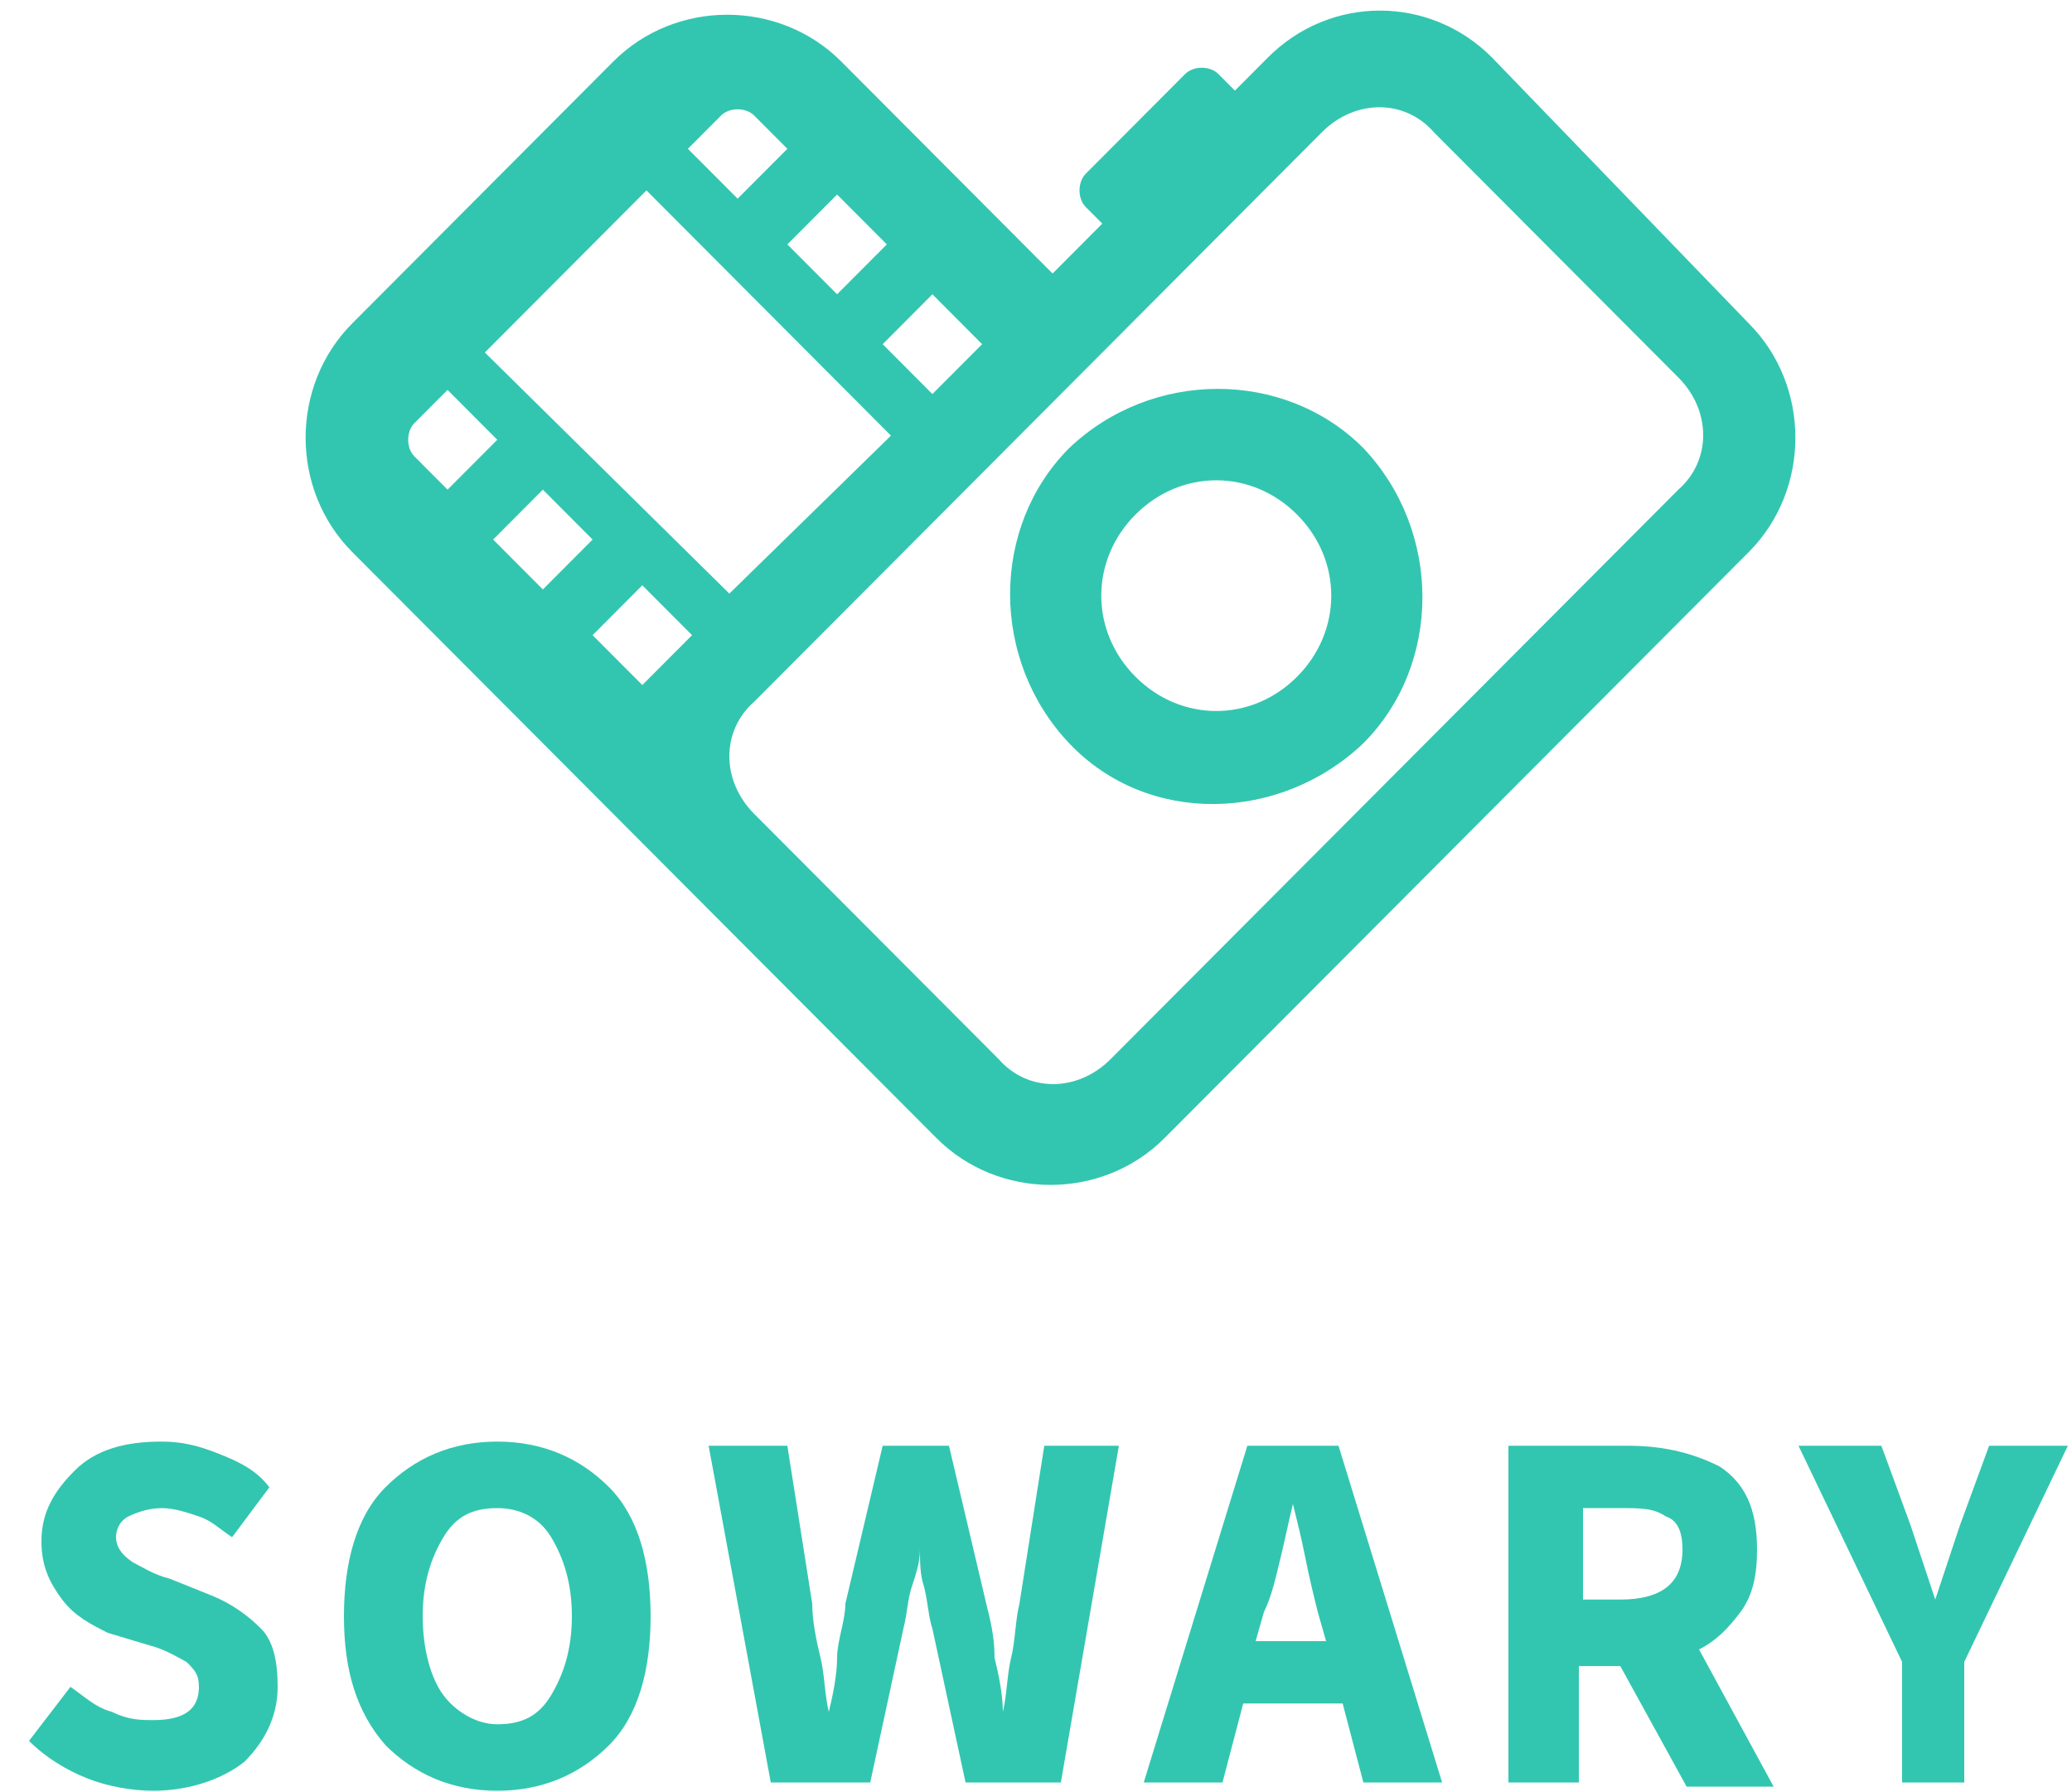
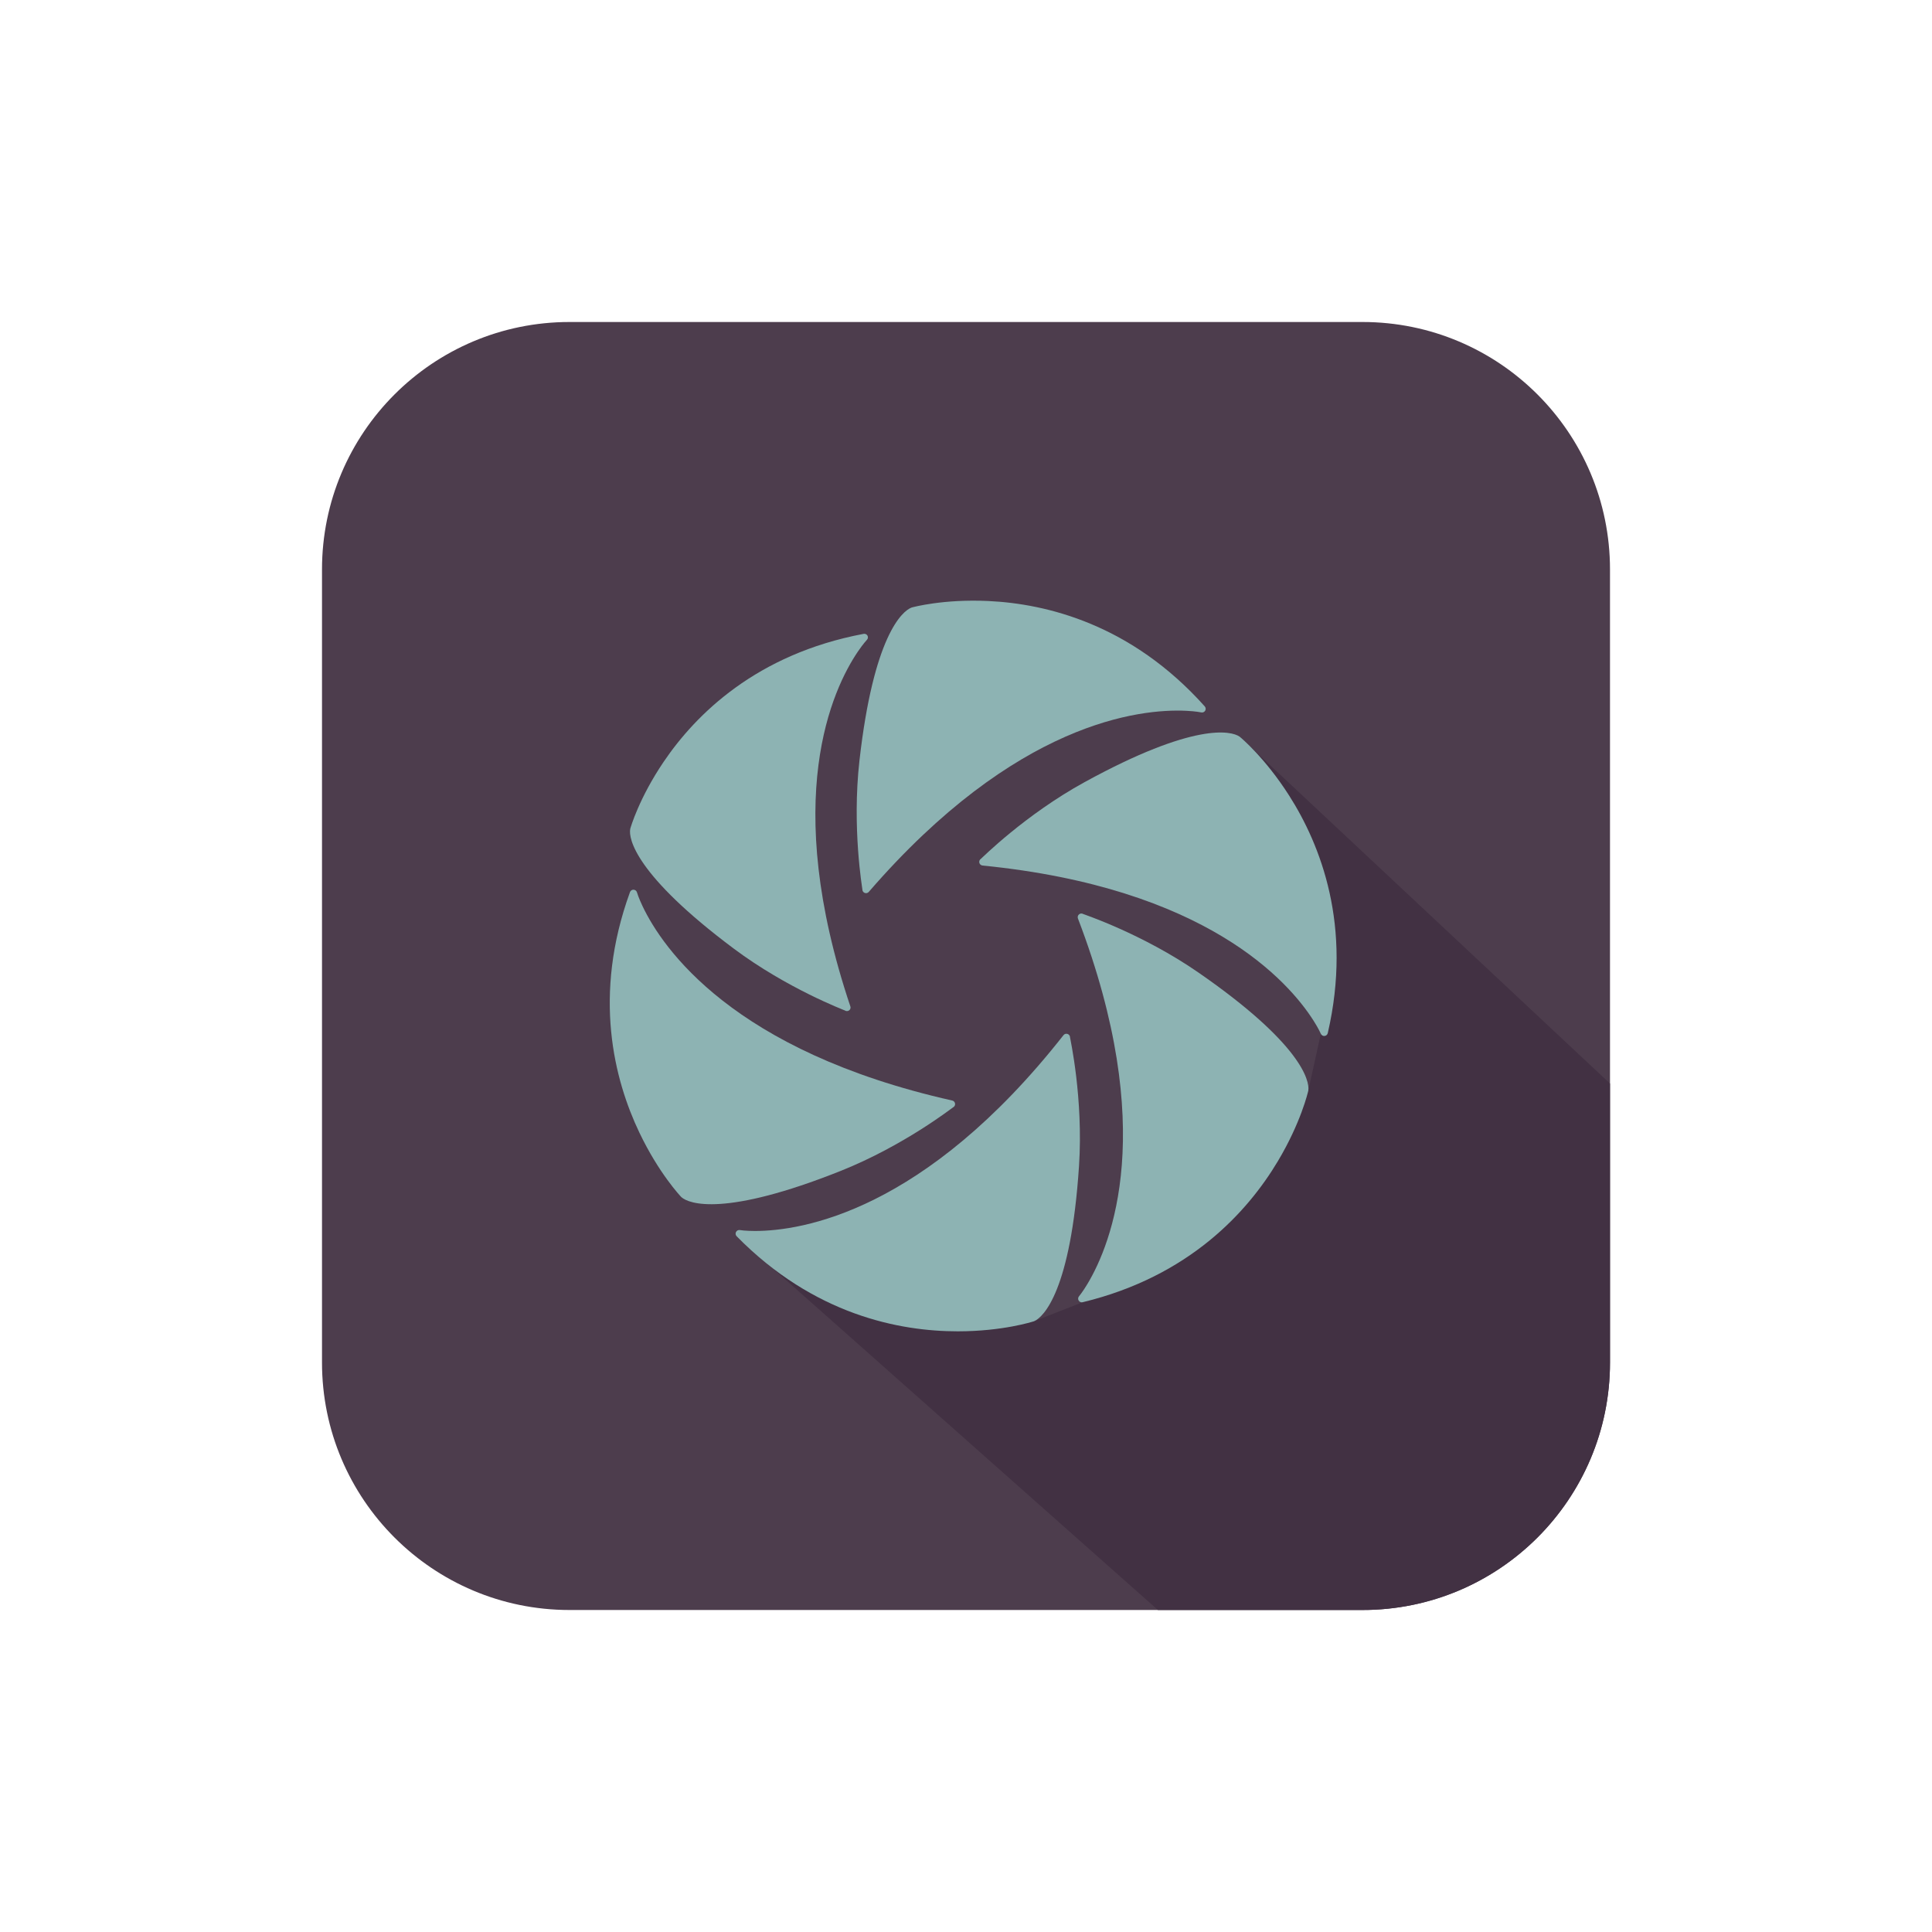
- <svg xmlns="http://www.w3.org/2000/svg" width="59px" height="51px" viewBox="0 0 59 51" version="1.1">
-   <g id="Page-1" stroke="none" stroke-width="1" fill="none" fill-rule="evenodd">
-     <g id="Sowary-Search" transform="translate(-31, -12)" fill="#32C6B0" fill-rule="nonzero">
-       <g id="Header" transform="translate(0, 1)">
-         <g id="Logo" transform="translate(31, 11)">
-           <g id="Logo-icon" transform="translate(8.26, 0)">
-             <path d="M22.184,12.759 C19.942,15.008 19.942,18.795 22.184,21.162 C24.426,23.529 28.202,23.411 30.562,21.162 C32.804,18.913 32.804,15.126 30.562,12.759 C28.32,10.51 24.544,10.51 22.184,12.759 Z M28.674,19.268 C27.376,20.57 25.37,20.57 24.072,19.268 C22.774,17.966 22.774,15.954 24.072,14.652 C25.37,13.35 27.376,13.35 28.674,14.652 C29.972,15.954 29.972,17.966 28.674,19.268 Z" id="Shape" />
-             <path d="M27.848,1.633 L26.904,2.58 L26.432,2.106 C26.196,1.87 25.724,1.87 25.488,2.106 L22.656,4.947 C22.42,5.184 22.42,5.657 22.656,5.894 L23.128,6.367 L21.712,7.788 L15.694,1.751 C13.924,-0.024 10.974,-0.024 9.204,1.751 L1.77,9.208 C-5.89528426e-14,10.983 -5.89528426e-14,13.942 1.77,15.718 L10.974,24.95 L18.408,32.406 C20.178,34.181 23.128,34.181 24.898,32.406 L32.332,24.95 L41.536,15.718 C43.306,13.942 43.306,10.983 41.536,9.208 L34.22,1.633 C32.45,-0.142 29.618,-0.142 27.848,1.633 Z M11.328,4.237 L12.272,3.29 C12.508,3.053 12.98,3.053 13.216,3.29 L14.16,4.237 L12.744,5.657 L11.328,4.237 Z M14.16,6.959 L15.576,5.539 L16.992,6.959 L15.576,8.379 L14.16,6.959 Z M16.874,9.8 L18.29,8.379 L19.706,9.8 L18.29,11.22 L16.874,9.8 Z M5.546,10.036 L10.148,5.421 L17.11,12.404 L12.508,16.901 L5.546,10.036 Z M3.54,12.995 C3.304,12.759 3.304,12.285 3.54,12.049 L4.484,11.102 L5.9,12.522 L4.484,13.942 L3.54,12.995 Z M5.782,15.363 L7.198,13.942 L8.614,15.363 L7.198,16.783 L5.782,15.363 Z M8.614,18.085 L10.03,16.665 L11.446,18.085 L10.03,19.505 L8.614,18.085 Z M39.53,10.747 C40.474,11.693 40.474,13.114 39.53,13.942 L23.364,30.157 C22.42,31.104 21.004,31.104 20.178,30.157 L13.216,23.174 C12.272,22.227 12.272,20.807 13.216,19.979 L29.382,3.764 C30.326,2.817 31.742,2.817 32.568,3.764 L39.53,10.747 Z" id="Shape" />
-           </g>
-           <g id="Text" transform="translate(0, 40.57282)">
-             <path d="M4.366,10.415 C3.776,10.415 3.068,10.297 2.478,10.06 C1.888,9.824 1.298,9.469 0.826,8.995 L2.006,7.457 C2.36,7.693 2.714,8.048 3.186,8.167 C3.658,8.403 4.012,8.403 4.366,8.403 C5.31,8.403 5.664,8.048 5.664,7.457 C5.664,7.101 5.546,6.983 5.31,6.746 C5.074,6.628 4.72,6.391 4.248,6.273 L3.068,5.918 C2.596,5.681 2.124,5.444 1.77,4.971 C1.416,4.498 1.18,4.024 1.18,3.314 C1.18,2.486 1.534,1.894 2.124,1.302 C2.714,0.71 3.54,0.473 4.602,0.473 C5.192,0.473 5.664,0.592 6.254,0.829 C6.844,1.065 7.316,1.302 7.67,1.775 L6.608,3.196 C6.254,2.959 6.018,2.722 5.664,2.604 C5.31,2.486 4.956,2.367 4.602,2.367 C4.248,2.367 3.894,2.486 3.658,2.604 C3.422,2.722 3.304,2.959 3.304,3.196 C3.304,3.432 3.422,3.669 3.776,3.906 C4.012,4.024 4.366,4.261 4.838,4.379 L6.018,4.853 C6.608,5.089 7.08,5.444 7.434,5.8 C7.788,6.155 7.906,6.746 7.906,7.457 C7.906,8.285 7.552,8.995 6.962,9.587 C6.372,10.06 5.428,10.415 4.366,10.415 Z" id="Path" />
-             <path d="M14.16,10.415 C12.862,10.415 11.8,9.942 10.974,9.114 C10.148,8.167 9.794,6.983 9.794,5.444 C9.794,3.906 10.148,2.604 10.974,1.775 C11.8,0.947 12.862,0.473 14.16,0.473 C15.458,0.473 16.52,0.947 17.346,1.775 C18.172,2.604 18.526,3.906 18.526,5.444 C18.526,6.983 18.172,8.285 17.346,9.114 C16.52,9.942 15.458,10.415 14.16,10.415 Z M14.16,8.522 C14.868,8.522 15.34,8.285 15.694,7.693 C16.048,7.101 16.284,6.391 16.284,5.444 C16.284,4.498 16.048,3.787 15.694,3.196 C15.34,2.604 14.75,2.367 14.16,2.367 C13.452,2.367 12.98,2.604 12.626,3.196 C12.272,3.787 12.036,4.498 12.036,5.444 C12.036,6.391 12.272,7.22 12.626,7.693 C12.98,8.167 13.57,8.522 14.16,8.522 Z" id="Shape" />
-             <path d="M21.948,10.179 L20.178,0.592 L22.42,0.592 L23.128,5.089 C23.128,5.563 23.246,6.155 23.364,6.628 C23.482,7.101 23.482,7.693 23.6,8.167 L23.6,8.167 C23.718,7.693 23.836,7.101 23.836,6.628 C23.836,6.155 24.072,5.563 24.072,5.089 L25.134,0.592 L27.022,0.592 L28.084,5.089 C28.202,5.563 28.32,6.036 28.32,6.628 C28.438,7.101 28.556,7.693 28.556,8.167 L28.556,8.167 C28.674,7.693 28.674,7.101 28.792,6.628 C28.91,6.155 28.91,5.563 29.028,5.089 L29.736,0.592 L31.86,0.592 L30.208,10.179 L27.494,10.179 L26.55,5.8 C26.432,5.444 26.432,5.089 26.314,4.616 C26.196,4.261 26.196,3.906 26.196,3.551 L26.196,3.551 C26.196,3.906 26.078,4.261 25.96,4.616 C25.842,4.971 25.842,5.326 25.724,5.8 L24.78,10.179 L21.948,10.179 Z" id="Path" />
-             <path d="M38.822,10.179 L38.232,7.93 L35.4,7.93 L34.81,10.179 L32.568,10.179 L35.518,0.592 L38.114,0.592 L41.064,10.179 L38.822,10.179 Z M35.99,5.326 L35.754,6.155 L37.76,6.155 L37.524,5.326 C37.406,4.853 37.288,4.379 37.17,3.787 C37.052,3.196 36.934,2.722 36.816,2.249 L36.816,2.249 C36.698,2.722 36.58,3.314 36.462,3.787 C36.344,4.261 36.226,4.853 35.99,5.326 Z" id="Shape" />
-             <path d="M45.076,10.179 L42.952,10.179 L42.952,0.592 L46.374,0.592 C47.436,0.592 48.262,0.829 48.97,1.184 C49.678,1.657 50.032,2.367 50.032,3.551 C50.032,4.261 49.914,4.853 49.56,5.326 C49.206,5.8 48.852,6.155 48.38,6.391 L50.504,10.297 L48.026,10.297 L46.138,6.865 L44.958,6.865 L44.958,10.179 L45.076,10.179 Z M45.076,4.971 L46.138,4.971 C47.318,4.971 47.908,4.498 47.908,3.551 C47.908,3.077 47.79,2.722 47.436,2.604 C47.082,2.367 46.728,2.367 46.138,2.367 L45.076,2.367 L45.076,4.971 Z" id="Shape" />
-             <path d="M54.162,10.179 L54.162,6.746 L51.212,0.592 L53.572,0.592 L54.398,2.841 C54.516,3.196 54.634,3.551 54.752,3.906 C54.87,4.261 54.988,4.616 55.106,4.971 L55.106,4.971 C55.224,4.616 55.342,4.261 55.46,3.906 C55.578,3.551 55.696,3.196 55.814,2.841 L56.64,0.592 L58.882,0.592 L55.932,6.746 L55.932,10.179 L54.162,10.179 Z" id="Path" />
-           </g>
-         </g>
-       </g>
+ <svg xmlns="http://www.w3.org/2000/svg" version="1.1" id="Capa_1" x="0px" y="0px" width="50px" height="50px" viewBox="0 0 600 600" enable-background="new 0 0 600 600" xml:space="preserve">
+   <g>
+     <path fill="#4D3D4D" d="M500,423.139C500,465.587,465.587,500,423.138,500H176.862C134.413,500,100,465.587,100,423.139V176.862   C100,134.413,134.413,100,176.862,100h246.275C465.587,100,500,134.413,500,176.862V423.139z" />
+     <path fill="#423143" d="M500,423.139v-86.632L384.951,228.758l-1.059,2.014l26.301,90.271l-3.902,17.728l-19.923,18.76   l-50.141,46.888l-15.146,5.918l-92.31-26.404L359.603,500h63.535C465.587,500,500,465.587,500,423.139z" />
+     <g>
+       <path fill="#8DB3B3" d="M332.313,322.186c0.006-0.486-0.302-0.924-0.762-1.081c-0.458-0.164-0.971-0.016-1.271,0.368    c-43.146,54.888-81.38,60.817-95.815,60.817c-3.004,0-4.674-0.277-4.689-0.281c-0.481-0.086-0.971,0.156-1.2,0.595    s-0.148,0.971,0.196,1.327c23.974,24.4,50.567,29.524,68.656,29.524c13.986,0,23.264-2.994,23.654-3.12    c0.031-0.008,0.059-0.02,0.09-0.035c2.887-1.225,11.38-9.452,13.925-48.183C336.48,341.078,332.312,322.393,332.313,322.186z" />
+       <path fill="#8DB3B3" d="M372.116,301.984c-17.348-11.992-35.517-18.012-35.695-18.12c-0.416-0.254-0.947-0.213-1.318,0.096    c-0.378,0.313-0.513,0.828-0.339,1.282c24.945,65.21,10.396,101.064,2.98,113.448c-1.54,2.58-2.636,3.867-2.646,3.879    c-0.321,0.372-0.364,0.916-0.106,1.335c0.259,0.423,0.756,0.63,1.235,0.513c33.253-8.036,51.305-28.225,60.593-43.748    c7.183-12.001,9.381-21.501,9.471-21.899c0.008-0.027,0.012-0.059,0.018-0.094C406.739,335.571,404.038,324.056,372.116,301.984z" />
+       <path fill="#8DB3B3" d="M400.365,247.087c-7.512-11.795-15.021-18.013-15.338-18.273c-0.023-0.018-0.049-0.037-0.076-0.057    c-2.583-1.777-14.089-4.519-48.119,14.142c-18.49,10.14-32.012,23.69-32.186,23.802c-0.415,0.256-0.617,0.751-0.507,1.223    c0.111,0.474,0.513,0.826,0.998,0.875c69.476,6.898,95.018,35.964,102.77,48.137c1.617,2.532,2.28,4.09,2.286,4.105    c0.186,0.45,0.652,0.732,1.146,0.689c0.492-0.044,0.896-0.396,1.011-0.877C420.056,287.526,410.086,262.343,400.365,247.087z" />
+       <path fill="#8DB3B3" d="M267.814,276.175c-0.027,0.487,0.258,0.938,0.71,1.12c0.45,0.184,0.969,0.061,1.286-0.312    c45.684-52.795,84.157-56.917,98.575-56.238c2.998,0.141,4.655,0.496,4.669,0.5c0.478,0.107,0.979-0.11,1.228-0.537    c0.248-0.428,0.193-0.965-0.133-1.331c-22.797-25.508-49.121-31.875-67.193-32.726c-13.967-0.66-23.379,1.895-23.772,2.002    c-0.027,0.01-0.061,0.02-0.09,0.029c-2.941,1.088-11.813,8.911-16.177,47.475C264.543,257.112,267.826,275.97,267.814,276.175z" />
+       <path fill="#8DB3B3" d="M227.876,294.601c16.623,12.428,34.339,19.102,34.511,19.211c0.399,0.271,0.928,0.255,1.312-0.031    c0.387-0.281,0.546-0.778,0.391-1.225c-21.661-64.418-5.578-98.542,2.345-110.219c1.646-2.431,2.795-3.634,2.805-3.646    c0.334-0.343,0.403-0.869,0.166-1.29c-0.237-0.418-0.72-0.642-1.202-0.55c-33.312,6.274-52.134,25.042-62.061,39.678    c-7.674,11.315-10.292,20.432-10.4,20.815c-0.008,0.029-0.014,0.059-0.02,0.092C195.149,260.429,197.287,271.727,227.876,294.601z    " />
+       <path fill="#8DB3B3" d="M295.958,343.916c0.442-0.203,0.703-0.665,0.65-1.15c-0.051-0.485-0.403-0.885-0.881-0.986    c-68.12-15.312-89.932-47.268-96.147-60.298c-1.293-2.708-1.763-4.335-1.765-4.349c-0.133-0.476-0.56-0.812-1.055-0.828    c-0.493-0.018-0.939,0.282-1.11,0.746c-11.703,32.144-4.877,58.353,2.912,74.678c6.022,12.623,12.717,19.712,12.999,20.006    c0.021,0.02,0.045,0.043,0.07,0.066c2.349,2.078,13.434,6.2,49.483-8.177C280.703,355.808,295.771,344.006,295.958,343.916z" />
    </g>
  </g>
</svg>
